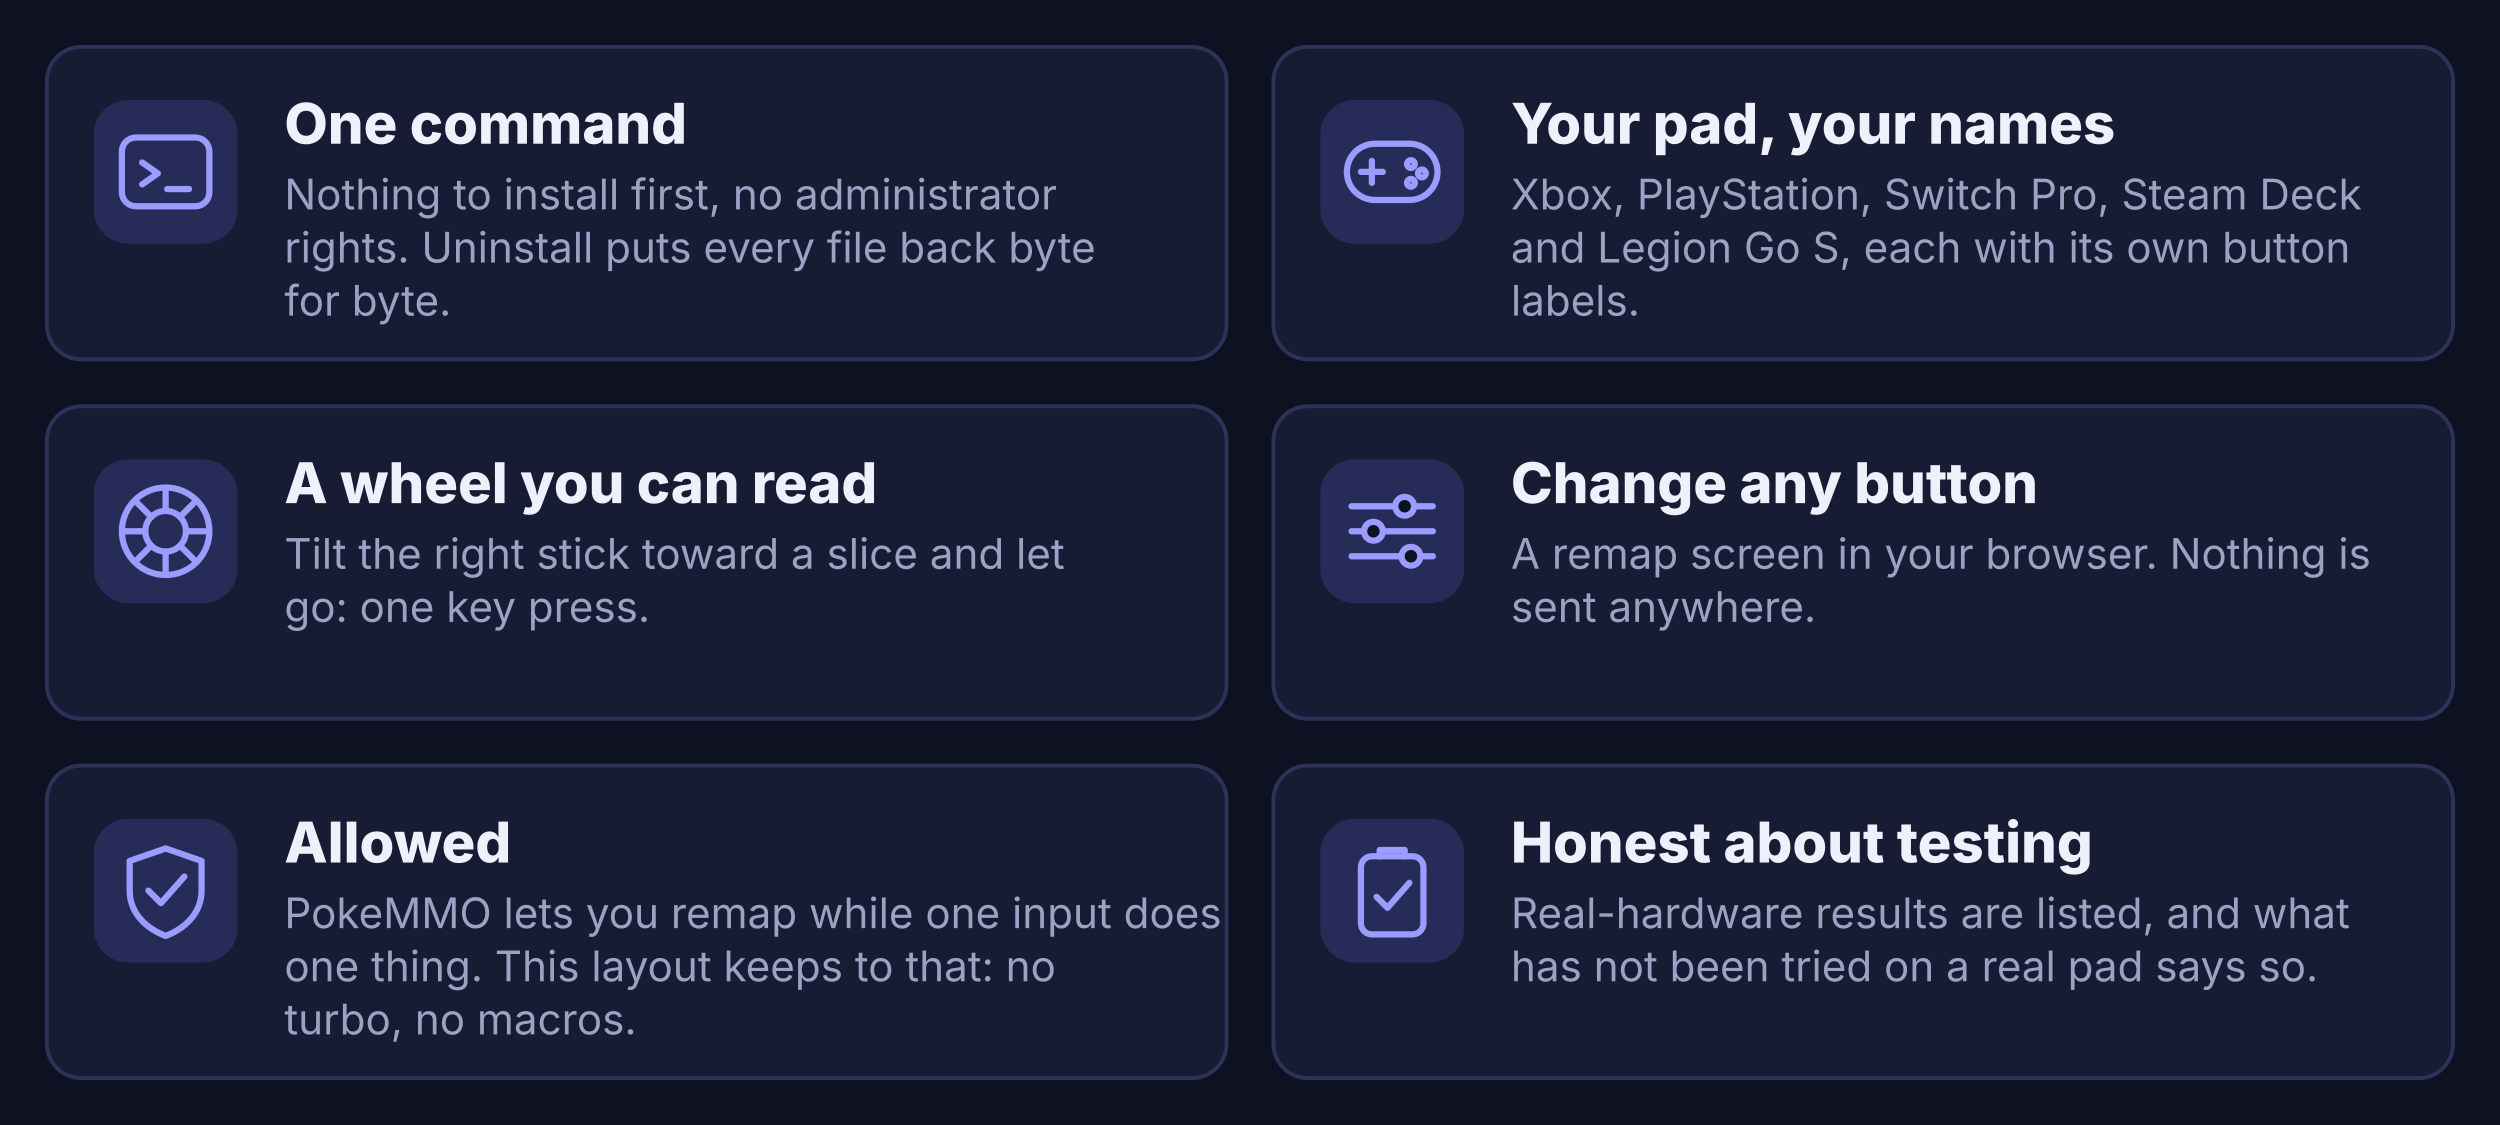
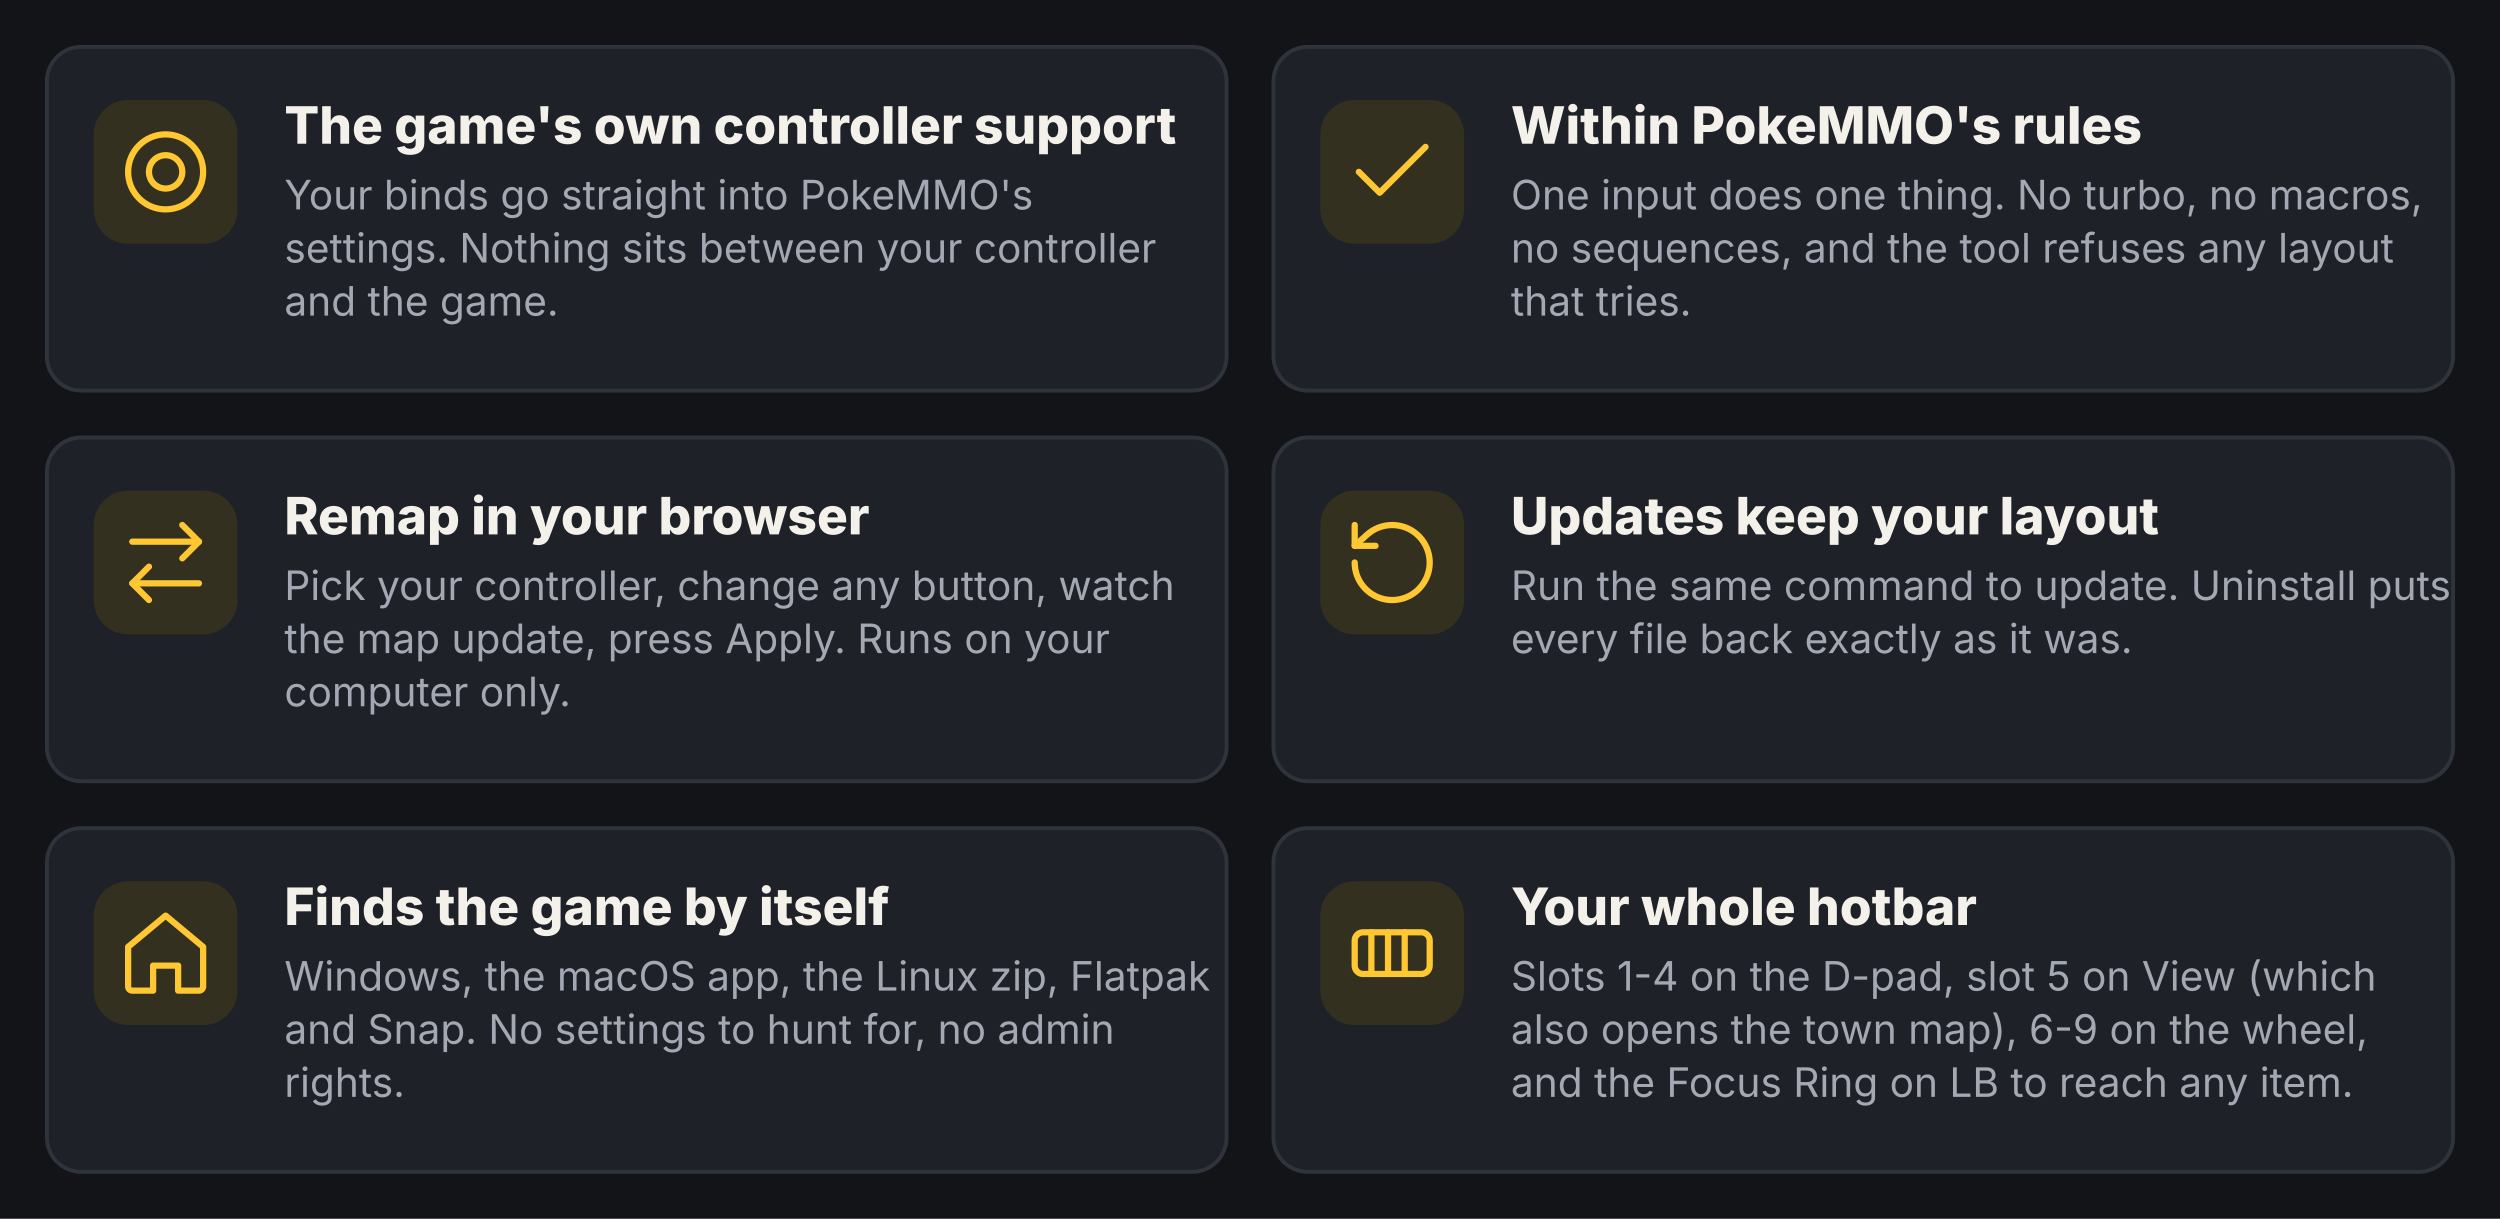
- <svg xmlns="http://www.w3.org/2000/svg" viewBox="0 0 1600 720" width="1600" height="720" role="img" aria-labelledby="t d" font-family="'Segoe UI Variable Display','Segoe UI',Inter,'SF Pro Display',-apple-system,'Helvetica Neue',Arial,sans-serif">
-   <rect width="1600" height="720" fill="#0e1122" />
-   <rect x="30" y="30" width="755" height="200" rx="22" fill="#171b33" stroke="#2c3358" stroke-width="2.5" />
-   <rect x="60" y="64" width="92" height="92" rx="22" fill="#262c57" />
-   <g transform="translate(74,78)">
-     <rect x="4" y="10" width="56" height="44" rx="9" fill="none" stroke="#9a9cff" stroke-width="4" stroke-linecap="round" stroke-linejoin="round" />
-     <path d="M 17,26 L 27,33 L 17,40 M 33,43 H 47" fill="none" stroke="#9a9cff" stroke-width="4" stroke-linecap="round" stroke-linejoin="round" />
+ <svg xmlns="http://www.w3.org/2000/svg" viewBox="0 0 1600 780" width="1600" height="780" role="img" aria-labelledby="t d" font-family="'Bricolage Grotesque','Geist','Segoe UI Variable Display','Segoe UI',Inter,'SF Pro Display',-apple-system,'Helvetica Neue',Arial,sans-serif">
+   <rect width="1600" height="780" fill="#121418" />
+   <rect x="30" y="30" width="755" height="220" rx="22" fill="#1e2127" stroke="#2f333b" stroke-width="2.5" />
+   <rect x="60" y="64" width="92" height="92" rx="22" fill="#34301f" />
+   <g transform="translate(74,78) scale(2.667)" fill="none" stroke="#ffc833" stroke-width="1.5" stroke-linecap="round" stroke-linejoin="round">
+     <path d="M12 3a9 9 0 1 0 0 18 9 9 0 0 0 0-18Z" />
+     <path d="M12 8a4 4 0 1 0 0 8 4 4 0 0 0 0-8Z" />
  </g>
-   <text x="182" y="92" font-size="36" font-weight="800" fill="#eef0fb" text-anchor="start">One command</text>
-   <text x="182" y="134" font-size="27" font-weight="400" fill="#9aa3c4" text-anchor="start">Nothing to install first, no administrator</text>
-   <text x="182" y="168" font-size="27" font-weight="400" fill="#9aa3c4" text-anchor="start">rights. Uninstall puts every file back byte</text>
-   <text x="182" y="202" font-size="27" font-weight="400" fill="#9aa3c4" text-anchor="start">for byte.</text>
-   <rect x="815" y="30" width="755" height="200" rx="22" fill="#171b33" stroke="#2c3358" stroke-width="2.5" />
-   <rect x="845" y="64" width="92" height="92" rx="22" fill="#262c57" />
-   <g transform="translate(859,78)">
-     <rect x="3" y="14" width="58" height="36" rx="18" fill="none" stroke="#9a9cff" stroke-width="4" stroke-linecap="round" stroke-linejoin="round" />
-     <path d="M 19,25 V 39 M 12,32 H 26" fill="none" stroke="#9a9cff" stroke-width="4" stroke-linecap="round" stroke-linejoin="round" />
-     <circle cx="44" cy="27" r="2.5" fill="none" stroke="#9a9cff" stroke-width="4" stroke-linecap="round" stroke-linejoin="round" />
-     <circle cx="51" cy="33" r="2.5" fill="none" stroke="#9a9cff" stroke-width="4" stroke-linecap="round" stroke-linejoin="round" />
-     <circle cx="44" cy="39" r="2.5" fill="none" stroke="#9a9cff" stroke-width="4" stroke-linecap="round" stroke-linejoin="round" />
+   <text x="182" y="92" font-size="33" font-weight="800" fill="#f4f1ea" text-anchor="start">The game's own controller support</text>
+   <text x="182" y="134" font-size="26" font-weight="400" fill="#a3a8b3" text-anchor="start">Your binds go straight into PokeMMO's</text>
+   <text x="182" y="168" font-size="26" font-weight="400" fill="#a3a8b3" text-anchor="start">settings. Nothing sits between your controller</text>
+   <text x="182" y="202" font-size="26" font-weight="400" fill="#a3a8b3" text-anchor="start">and the game.</text>
+   <rect x="815" y="30" width="755" height="220" rx="22" fill="#1e2127" stroke="#2f333b" stroke-width="2.5" />
+   <rect x="845" y="64" width="92" height="92" rx="22" fill="#34301f" />
+   <g transform="translate(859,78) scale(2.667)" fill="none" stroke="#ffc833" stroke-width="1.5" stroke-linecap="round" stroke-linejoin="round">
+     <path d="M20 6 9 17l-5-5" />
  </g>
-   <text x="967" y="92" font-size="36" font-weight="800" fill="#eef0fb" text-anchor="start">Your pad, your names</text>
-   <text x="967" y="134" font-size="27" font-weight="400" fill="#9aa3c4" text-anchor="start">Xbox, PlayStation, Switch Pro, Steam Deck</text>
-   <text x="967" y="168" font-size="27" font-weight="400" fill="#9aa3c4" text-anchor="start">and Legion Go S, each with its own button</text>
-   <text x="967" y="202" font-size="27" font-weight="400" fill="#9aa3c4" text-anchor="start">labels.</text>
-   <rect x="30" y="260" width="755" height="200" rx="22" fill="#171b33" stroke="#2c3358" stroke-width="2.5" />
-   <rect x="60" y="294" width="92" height="92" rx="22" fill="#262c57" />
-   <g transform="translate(74,308)">
-     <circle cx="32" cy="32" r="28" fill="none" stroke="#9a9cff" stroke-width="4" stroke-linecap="round" stroke-linejoin="round" />
-     <circle cx="32" cy="32" r="13" fill="none" stroke="#9a9cff" stroke-width="4" stroke-linecap="round" stroke-linejoin="round" />
-     <path d="M 32.0,19.0 L 32.0,5.0 M 41.2,22.8 L 51.1,12.9 M 45.0,32.0 L 59.0,32.0 M 41.2,41.2 L 51.1,51.1 M 32.0,45.0 L 32.0,59.0 M 22.8,41.2 L 12.9,51.1 M 19.0,32.0 L 5.0,32.0 M 22.8,22.8 L 12.9,12.9 " fill="none" stroke="#9a9cff" stroke-width="4" stroke-linecap="round" stroke-linejoin="round" />
+   <text x="967" y="92" font-size="33" font-weight="800" fill="#f4f1ea" text-anchor="start">Within PokeMMO's rules</text>
+   <text x="967" y="134" font-size="26" font-weight="400" fill="#a3a8b3" text-anchor="start">One input does one thing. No turbo, no macros,</text>
+   <text x="967" y="168" font-size="26" font-weight="400" fill="#a3a8b3" text-anchor="start">no sequences, and the tool refuses any layout</text>
+   <text x="967" y="202" font-size="26" font-weight="400" fill="#a3a8b3" text-anchor="start">that tries.</text>
+   <rect x="30" y="280" width="755" height="220" rx="22" fill="#1e2127" stroke="#2f333b" stroke-width="2.5" />
+   <rect x="60" y="314" width="92" height="92" rx="22" fill="#34301f" />
+   <g transform="translate(74,328) scale(2.667)" fill="none" stroke="#ffc833" stroke-width="1.5" stroke-linecap="round" stroke-linejoin="round">
+     <path d="m16 3 4 4-4 4" />
+     <path d="M20 7H4" />
+     <path d="m8 21-4-4 4-4" />
+     <path d="M4 17h16" />
  </g>
-   <text x="182" y="322" font-size="36" font-weight="800" fill="#eef0fb" text-anchor="start">A wheel you can read</text>
-   <text x="182" y="364" font-size="27" font-weight="400" fill="#9aa3c4" text-anchor="start">Tilt the right stick toward a slice and let</text>
-   <text x="182" y="398" font-size="27" font-weight="400" fill="#9aa3c4" text-anchor="start">go: one key press.</text>
-   <rect x="815" y="260" width="755" height="200" rx="22" fill="#171b33" stroke="#2c3358" stroke-width="2.5" />
-   <rect x="845" y="294" width="92" height="92" rx="22" fill="#262c57" />
-   <g transform="translate(859,308)">
-     <path d="M 6,16 H 58 M 6,32 H 58 M 6,48 H 58" fill="none" stroke="#9a9cff" stroke-width="4" stroke-linecap="round" stroke-linejoin="round" />
-     <circle cx="40" cy="16" r="6" fill="#0e1122" stroke="#9a9cff" stroke-width="4" />
-     <circle cx="20" cy="32" r="6" fill="#0e1122" stroke="#9a9cff" stroke-width="4" />
-     <circle cx="44" cy="48" r="6" fill="#0e1122" stroke="#9a9cff" stroke-width="4" />
+   <text x="182" y="342" font-size="33" font-weight="800" fill="#f4f1ea" text-anchor="start">Remap in your browser</text>
+   <text x="182" y="384" font-size="26" font-weight="400" fill="#a3a8b3" text-anchor="start">Pick your controller, change any button, watch</text>
+   <text x="182" y="418" font-size="26" font-weight="400" fill="#a3a8b3" text-anchor="start">the map update, press Apply. Runs on your</text>
+   <text x="182" y="452" font-size="26" font-weight="400" fill="#a3a8b3" text-anchor="start">computer only.</text>
+   <rect x="815" y="280" width="755" height="220" rx="22" fill="#1e2127" stroke="#2f333b" stroke-width="2.5" />
+   <rect x="845" y="314" width="92" height="92" rx="22" fill="#34301f" />
+   <g transform="translate(859,328) scale(2.667)" fill="none" stroke="#ffc833" stroke-width="1.5" stroke-linecap="round" stroke-linejoin="round">
+     <path d="M3 12a9 9 0 1 0 3-6.7L3 8" />
+     <path d="M3 3v5h5" />
  </g>
-   <text x="967" y="322" font-size="36" font-weight="800" fill="#eef0fb" text-anchor="start">Change any button</text>
-   <text x="967" y="364" font-size="27" font-weight="400" fill="#9aa3c4" text-anchor="start">A remap screen in your browser. Nothing is</text>
-   <text x="967" y="398" font-size="27" font-weight="400" fill="#9aa3c4" text-anchor="start">sent anywhere.</text>
-   <rect x="30" y="490" width="755" height="200" rx="22" fill="#171b33" stroke="#2c3358" stroke-width="2.5" />
-   <rect x="60" y="524" width="92" height="92" rx="22" fill="#262c57" />
-   <g transform="translate(74,538)">
-     <path d="M 32,5 L 55,13 V 32 C 55,46 45,56 32,61 C 19,56 9,46 9,32 V 13 Z" fill="none" stroke="#9a9cff" stroke-width="4" stroke-linecap="round" stroke-linejoin="round" />
-     <path d="M 21,32 L 29,40 L 44,23" fill="none" stroke="#9a9cff" stroke-width="4" stroke-linecap="round" stroke-linejoin="round" />
+   <text x="967" y="342" font-size="33" font-weight="800" fill="#f4f1ea" text-anchor="start">Updates keep your layout</text>
+   <text x="967" y="384" font-size="26" font-weight="400" fill="#a3a8b3" text-anchor="start">Run the same command to update. Uninstall puts</text>
+   <text x="967" y="418" font-size="26" font-weight="400" fill="#a3a8b3" text-anchor="start">every file back exactly as it was.</text>
+   <rect x="30" y="530" width="755" height="220" rx="22" fill="#1e2127" stroke="#2f333b" stroke-width="2.5" />
+   <rect x="60" y="564" width="92" height="92" rx="22" fill="#34301f" />
+   <g transform="translate(74,578) scale(2.667)" fill="none" stroke="#ffc833" stroke-width="1.5" stroke-linecap="round" stroke-linejoin="round">
+     <path d="M3 10.5 12 3l9 7.5V20a1 1 0 0 1-1 1h-5v-6h-6v6H4a1 1 0 0 1-1-1Z" />
  </g>
-   <text x="182" y="552" font-size="36" font-weight="800" fill="#eef0fb" text-anchor="start">Allowed</text>
-   <text x="182" y="594" font-size="27" font-weight="400" fill="#9aa3c4" text-anchor="start">PokeMMO lets you remap while one input does</text>
-   <text x="182" y="628" font-size="27" font-weight="400" fill="#9aa3c4" text-anchor="start">one thing. This layout keeps to that: no</text>
-   <text x="182" y="662" font-size="27" font-weight="400" fill="#9aa3c4" text-anchor="start">turbo, no macros.</text>
-   <rect x="815" y="490" width="755" height="200" rx="22" fill="#171b33" stroke="#2c3358" stroke-width="2.5" />
-   <rect x="845" y="524" width="92" height="92" rx="22" fill="#262c57" />
-   <g transform="translate(859,538)">
-     <rect x="12" y="10" width="40" height="50" rx="7" fill="none" stroke="#9a9cff" stroke-width="4" stroke-linecap="round" stroke-linejoin="round" />
-     <path d="M 24,10 V 6 H 40 V 10" fill="none" stroke="#9a9cff" stroke-width="4" stroke-linecap="round" stroke-linejoin="round" />
-     <path d="M 22,36 L 29,43 L 43,27" fill="none" stroke="#9a9cff" stroke-width="4" stroke-linecap="round" stroke-linejoin="round" />
+   <text x="182" y="592" font-size="33" font-weight="800" fill="#f4f1ea" text-anchor="start">Finds the game by itself</text>
+   <text x="182" y="634" font-size="26" font-weight="400" fill="#a3a8b3" text-anchor="start">Windows, the macOS app, the Linux zip, Flatpak</text>
+   <text x="182" y="668" font-size="26" font-weight="400" fill="#a3a8b3" text-anchor="start">and Snap. No settings to hunt for, no admin</text>
+   <text x="182" y="702" font-size="26" font-weight="400" fill="#a3a8b3" text-anchor="start">rights.</text>
+   <rect x="815" y="530" width="755" height="220" rx="22" fill="#1e2127" stroke="#2f333b" stroke-width="2.5" />
+   <rect x="845" y="564" width="92" height="92" rx="22" fill="#34301f" />
+   <g transform="translate(859,578) scale(2.667)" fill="none" stroke="#ffc833" stroke-width="1.5" stroke-linecap="round" stroke-linejoin="round">
+     <rect x="3" y="7" width="18" height="10" rx="2" />
+     <path d="M7 7v10M11 7v10M15 7v10" />
  </g>
-   <text x="967" y="552" font-size="36" font-weight="800" fill="#eef0fb" text-anchor="start">Honest about testing</text>
-   <text x="967" y="594" font-size="27" font-weight="400" fill="#9aa3c4" text-anchor="start">Real-hardware results are listed, and what</text>
-   <text x="967" y="628" font-size="27" font-weight="400" fill="#9aa3c4" text-anchor="start">has not been tried on a real pad says so.</text>
+   <text x="967" y="592" font-size="33" font-weight="800" fill="#f4f1ea" text-anchor="start">Your whole hotbar</text>
+   <text x="967" y="634" font-size="26" font-weight="400" fill="#a3a8b3" text-anchor="start">Slots 1-4 on the D-pad, slot 5 on View (which</text>
+   <text x="967" y="668" font-size="26" font-weight="400" fill="#a3a8b3" text-anchor="start">also opens the town map), 6-9 on the wheel,</text>
+   <text x="967" y="702" font-size="26" font-weight="400" fill="#a3a8b3" text-anchor="start">and the Focus Ring on LB to reach any item.</text>
</svg>
